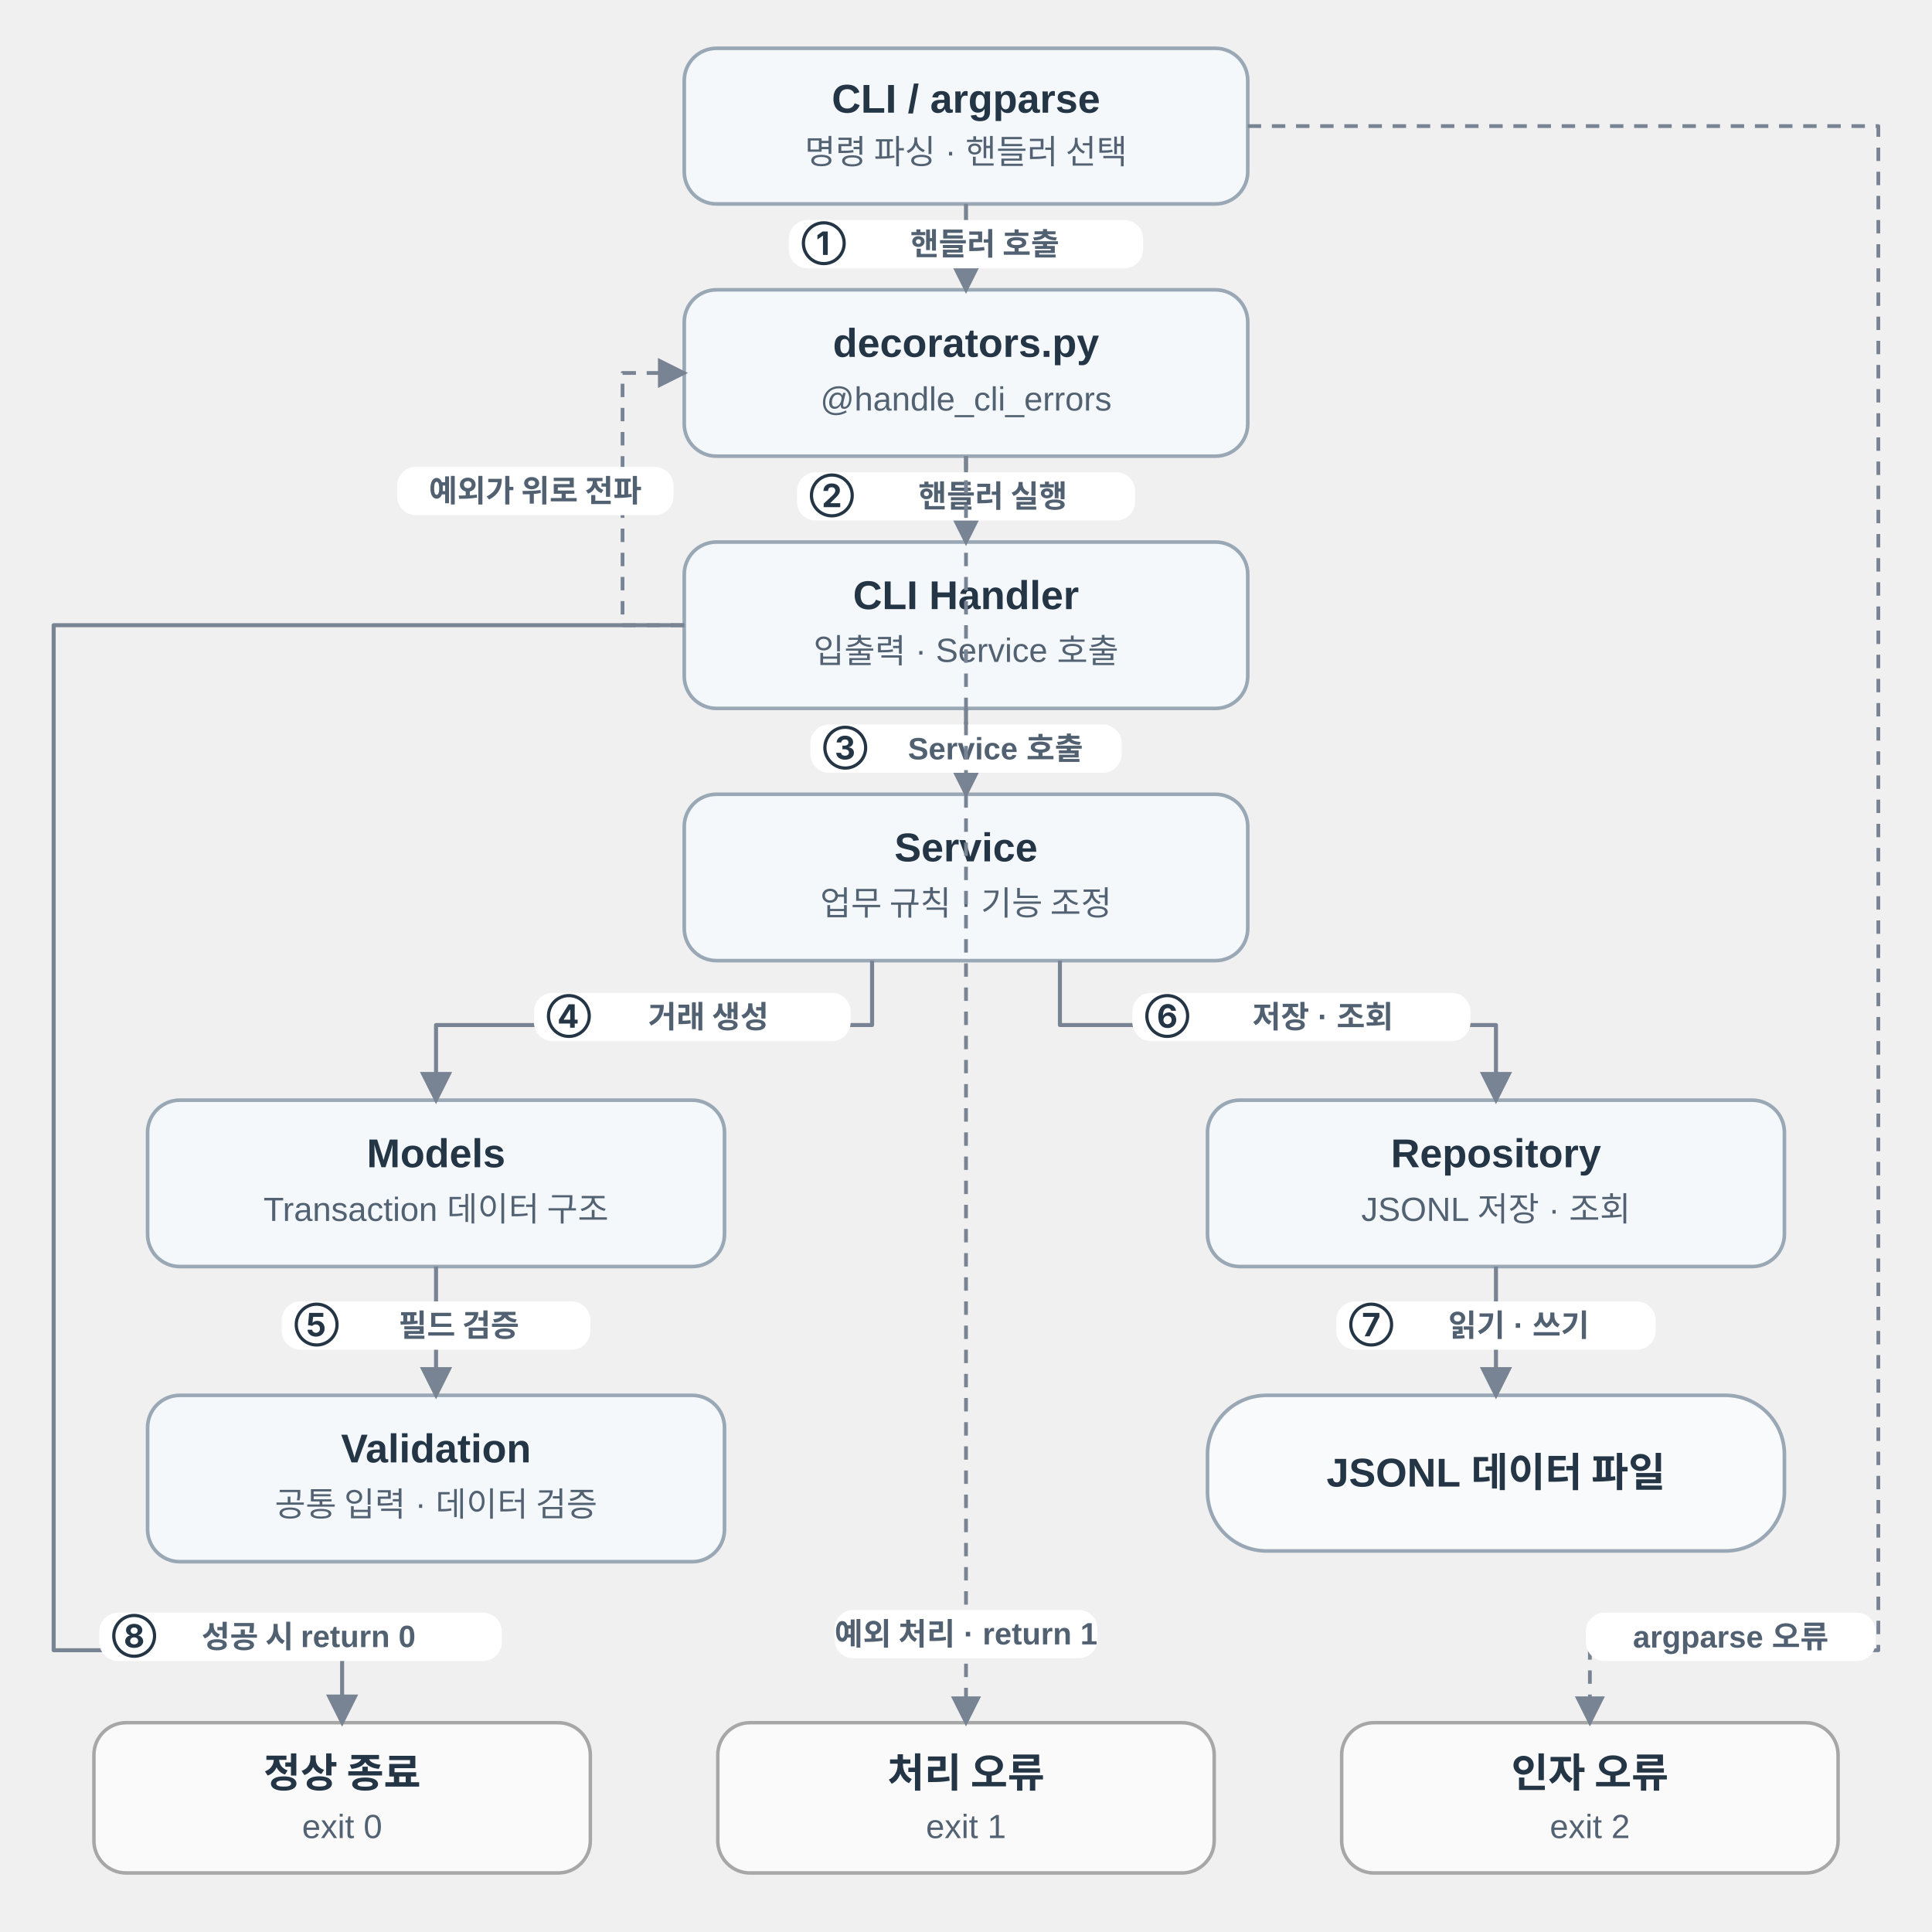
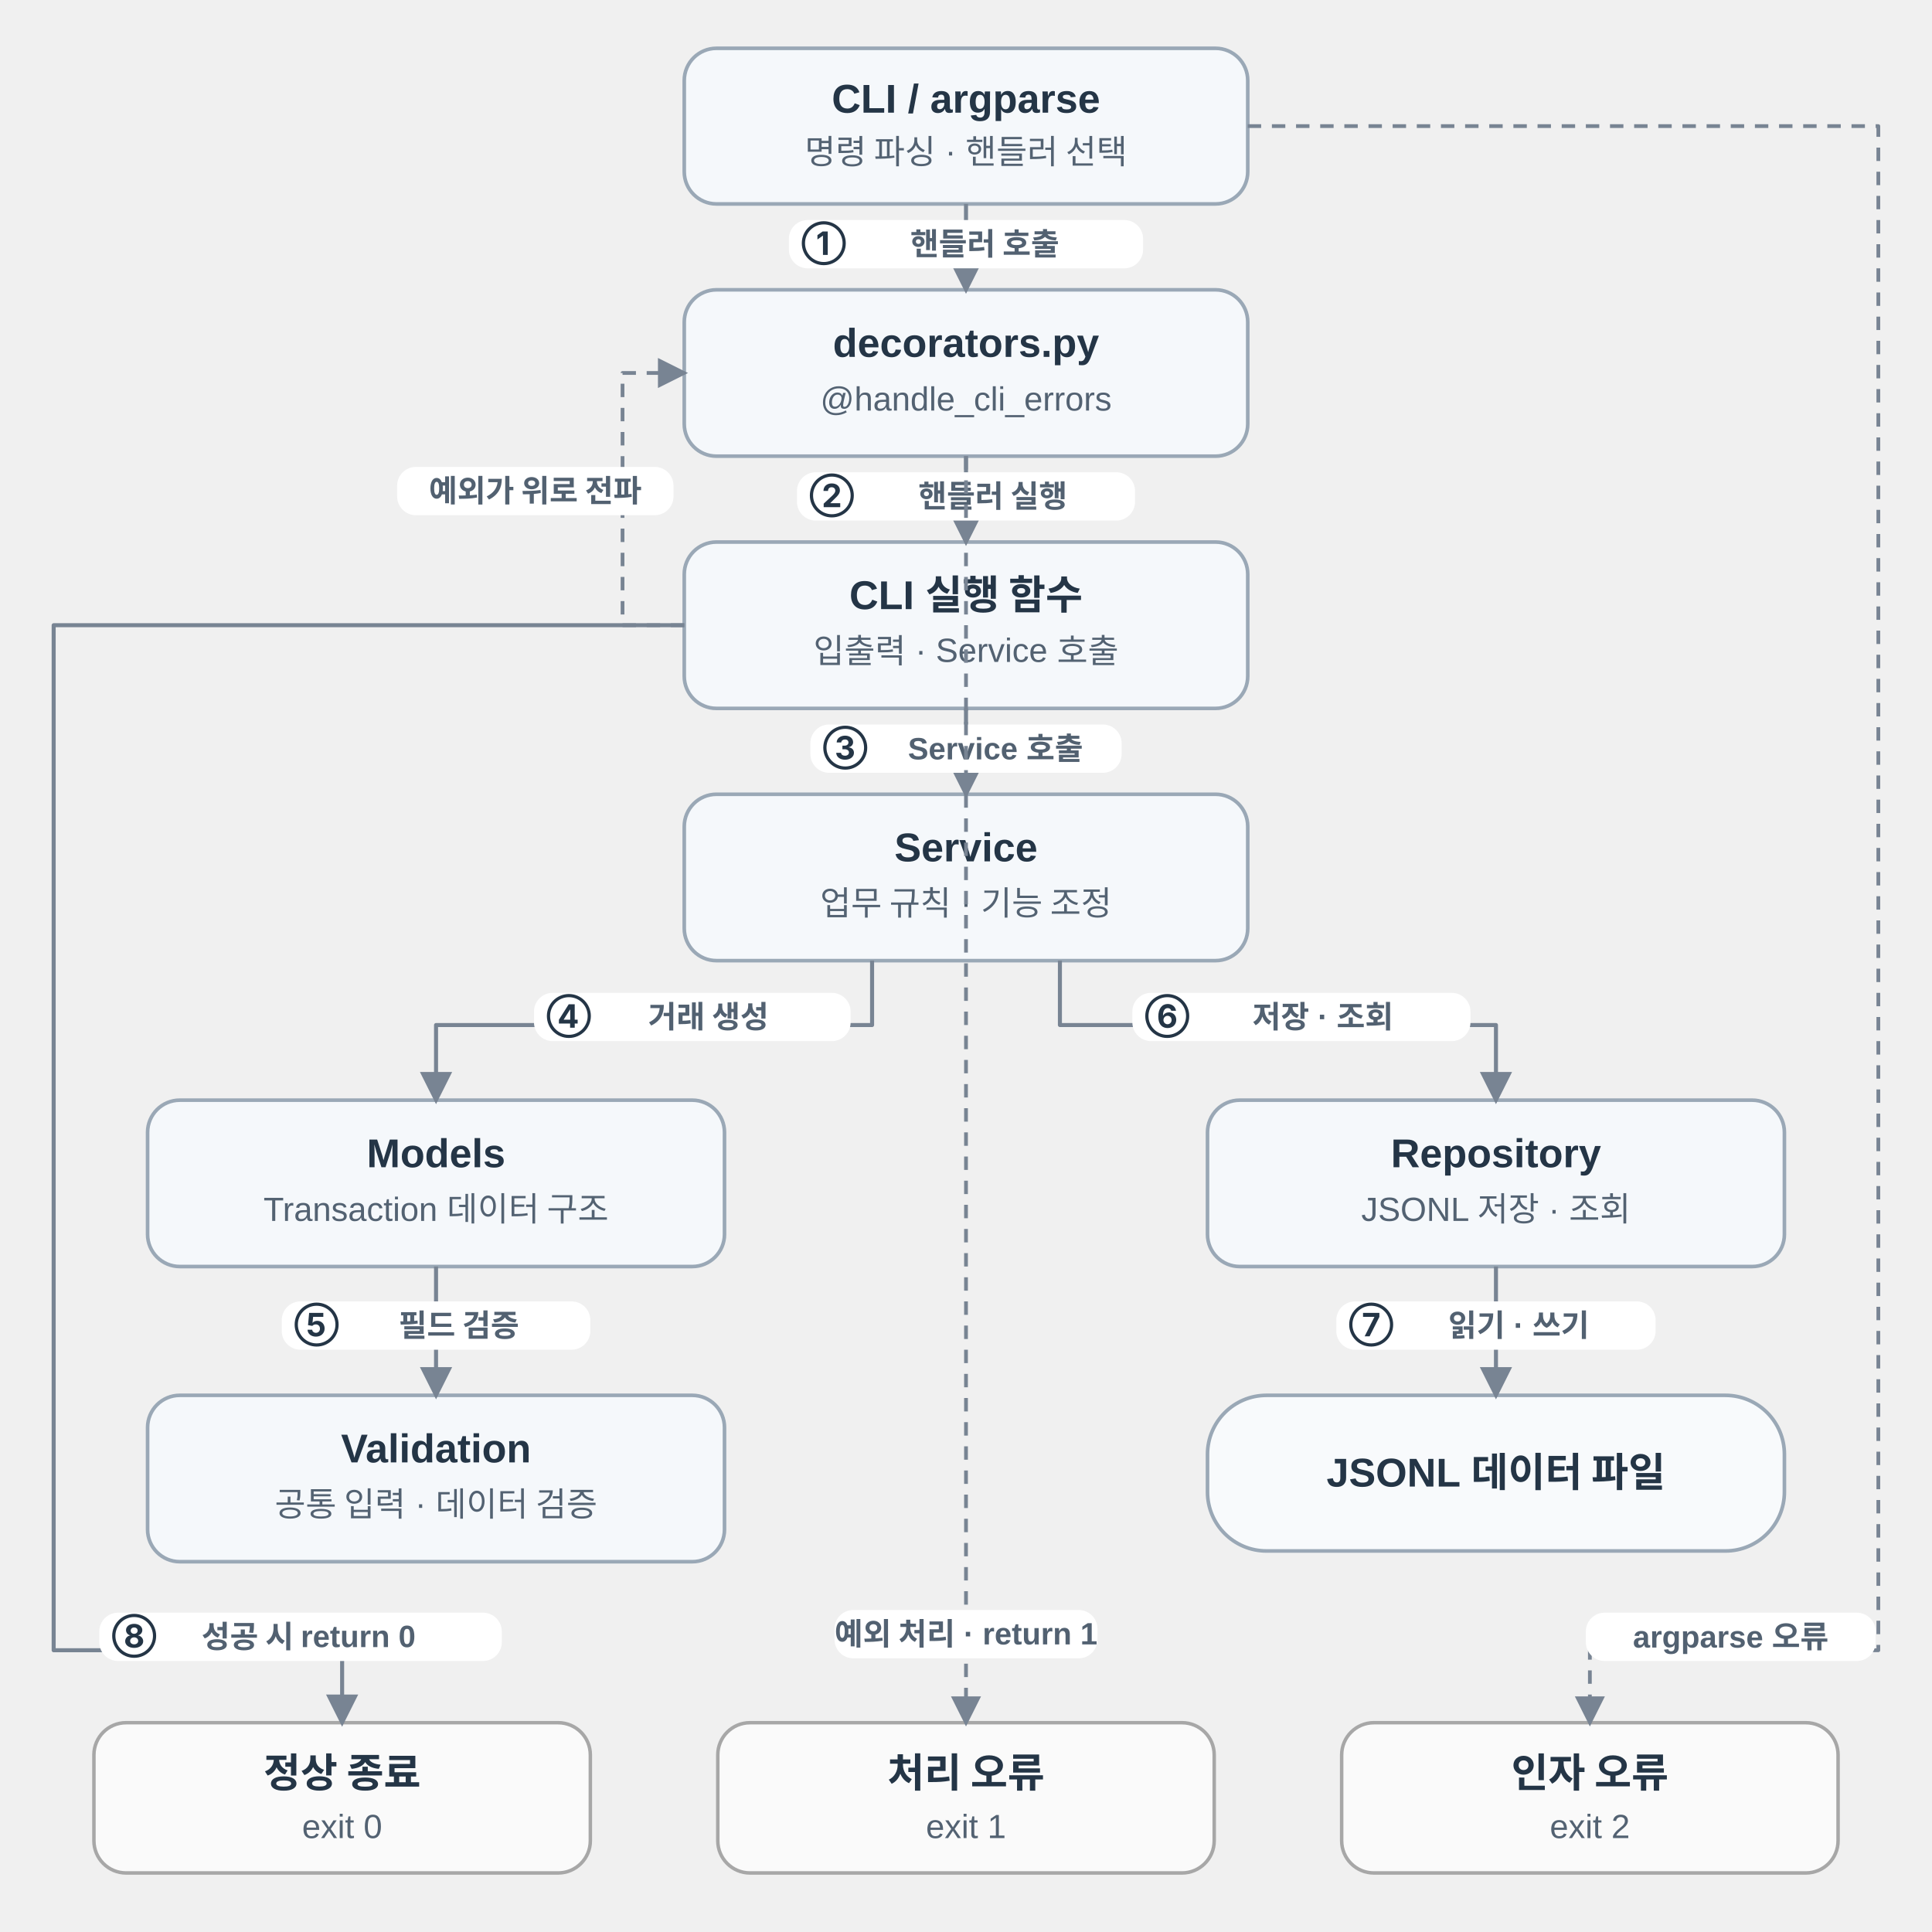
<svg xmlns="http://www.w3.org/2000/svg" width="720" height="720" viewBox="0 0 720 720" role="img" aria-labelledby="title desc">
  <defs>
    <marker id="arrow" markerWidth="8" markerHeight="8" refX="7" refY="4" orient="auto" markerUnits="strokeWidth">
      <path d="M0,0 L8,4 L0,8 Z" fill="#788493" />
    </marker>
    <style>
      .box { fill:#f5f8fb; stroke:#9aa8b6; stroke-width:1.35; }
      .data { fill:#f8fafc; stroke:#9aa8b6; stroke-width:1.35; }
      .exit { fill:#fafafa; stroke:#a7a7a7; stroke-width:1.3; }
      .title { font:600 15px -apple-system,BlinkMacSystemFont,"Segoe UI",Arial,sans-serif; fill:#243546; text-anchor:middle; }
      .sub { font:400 12.5px -apple-system,BlinkMacSystemFont,"Segoe UI",Arial,sans-serif; fill:#536272; text-anchor:middle; }
      .edge { fill:none; stroke:#788493; stroke-width:1.5; marker-end:url(#arrow); stroke-linejoin:round; }
      .dash { fill:none; stroke:#788493; stroke-width:1.4; stroke-dasharray:5 4; marker-end:url(#arrow); stroke-linejoin:round; }
      .label-bg { fill:#fff; }
      .label { font:600 11.5px -apple-system,BlinkMacSystemFont,"Segoe UI",Arial,sans-serif; fill:#526171; text-anchor:middle; }
      .num { font:700 12px -apple-system,BlinkMacSystemFont,"Segoe UI",Arial,sans-serif; fill:#243546; text-anchor:middle; }
    </style>
  </defs>
  <rect class="box" x="255" y="18" width="210" height="58" rx="12" />
  <text class="title" x="360" y="42">CLI / argparse</text>
  <text class="sub" x="360" y="61">명령 파싱 · 핸들러 선택</text>
  <rect class="box" x="255" y="108" width="210" height="62" rx="12" />
  <text class="title" x="360" y="133">decorators.py</text>
  <text class="sub" x="360" y="153">@handle_cli_errors</text>
  <rect class="box" x="255" y="202" width="210" height="62" rx="12" />
-   <text class="title" x="360" y="227">CLI Handler</text>
+   <text class="title" x="360" y="227">CLI 실행 함수</text>
  <text class="sub" x="360" y="247">입출력 · Service 호출</text>
  <rect class="box" x="255" y="296" width="210" height="62" rx="12" />
  <text class="title" x="360" y="321">Service</text>
  <text class="sub" x="360" y="341">업무 규칙 · 기능 조정</text>
  <rect class="box" x="55" y="410" width="215" height="62" rx="12" />
  <text class="title" x="162.5" y="435">Models</text>
  <text class="sub" x="162.5" y="455">Transaction 데이터 구조</text>
  <rect class="box" x="450" y="410" width="215" height="62" rx="12" />
  <text class="title" x="557.5" y="435">Repository</text>
  <text class="sub" x="557.5" y="455">JSONL 저장 · 조회</text>
  <rect class="box" x="55" y="520" width="215" height="62" rx="12" />
  <text class="title" x="162.5" y="545">Validation</text>
  <text class="sub" x="162.5" y="565">공통 입력 · 데이터 검증</text>
  <rect class="data" x="450" y="520" width="215" height="58" rx="22" />
  <text class="title" x="557.5" y="554">JSONL 데이터 파일</text>
  <rect class="exit" x="35" y="642" width="185" height="56" rx="12" />
  <text class="title" x="127.5" y="666">정상 종료</text>
  <text class="sub" x="127.5" y="685">exit 0</text>
  <rect class="exit" x="267.5" y="642" width="185" height="56" rx="12" />
  <text class="title" x="360" y="666">처리 오류</text>
  <text class="sub" x="360" y="685">exit 1</text>
  <rect class="exit" x="500" y="642" width="185" height="56" rx="12" />
  <text class="title" x="592.5" y="666">인자 오류</text>
  <text class="sub" x="592.5" y="685">exit 2</text>
  <path class="edge" d="M360 76 L360 108" />
  <rect class="label-bg" x="294" y="82" width="132" height="18" rx="7" />
  <text class="num" x="307" y="95">①</text>
  <text class="label" x="367" y="95">핸들러 호출</text>
  <path class="edge" d="M360 170 L360 202" />
  <rect class="label-bg" x="297" y="176" width="126" height="18" rx="7" />
  <text class="num" x="310" y="189">②</text>
  <text class="label" x="370" y="189">핸들러 실행</text>
  <path class="edge" d="M360 264 L360 296" />
  <rect class="label-bg" x="302" y="270" width="116" height="18" rx="7" />
  <text class="num" x="315" y="283">③</text>
  <text class="label" x="371" y="283">Service 호출</text>
  <path class="edge" d="M325 358 L325 382 L162.5 382 L162.5 410" />
  <rect class="label-bg" x="199" y="370" width="118" height="18" rx="7" />
  <text class="num" x="212" y="383">④</text>
  <text class="label" x="264" y="383">거래 생성</text>
  <path class="edge" d="M162.5 472 L162.5 520" />
  <rect class="label-bg" x="105" y="485" width="115" height="18" rx="7" />
  <text class="num" x="118" y="498">⑤</text>
  <text class="label" x="171" y="498">필드 검증</text>
  <path class="edge" d="M395 358 L395 382 L557.5 382 L557.5 410" />
  <rect class="label-bg" x="422" y="370" width="126" height="18" rx="7" />
  <text class="num" x="435" y="383">⑥</text>
  <text class="label" x="493" y="383">저장 · 조회</text>
  <path class="edge" d="M557.5 472 L557.5 520" />
  <rect class="label-bg" x="498" y="485" width="119" height="18" rx="7" />
  <text class="num" x="511" y="498">⑦</text>
  <text class="label" x="566" y="498">읽기 · 쓰기</text>
  <path class="edge" d="M255 233 L20 233 L20 615 L127.5 615 L127.5 642" />
  <rect class="label-bg" x="37" y="601" width="150" height="18" rx="7" />
  <text class="num" x="50" y="614">⑧</text>
  <text class="label" x="115" y="614">성공 시 return 0</text>
  <path class="dash" d="M255 233 L232 233 L232 139 L255 139" />
  <rect class="label-bg" x="148" y="174" width="103" height="18" rx="7" />
  <text class="label" x="199.5" y="187">예외가 위로 전파</text>
  <path class="dash" d="M360 170 L360 642" />
  <rect class="label-bg" x="311" y="600" width="98" height="18" rx="7" />
  <text class="label" x="360" y="613">예외 처리 · return 1</text>
  <path class="dash" d="M465 47 L700 47 L700 615 L592.5 615 L592.5 642" />
  <rect class="label-bg" x="591" y="601" width="108" height="18" rx="7" />
  <text class="label" x="645" y="614">argparse 오류</text>
</svg>
